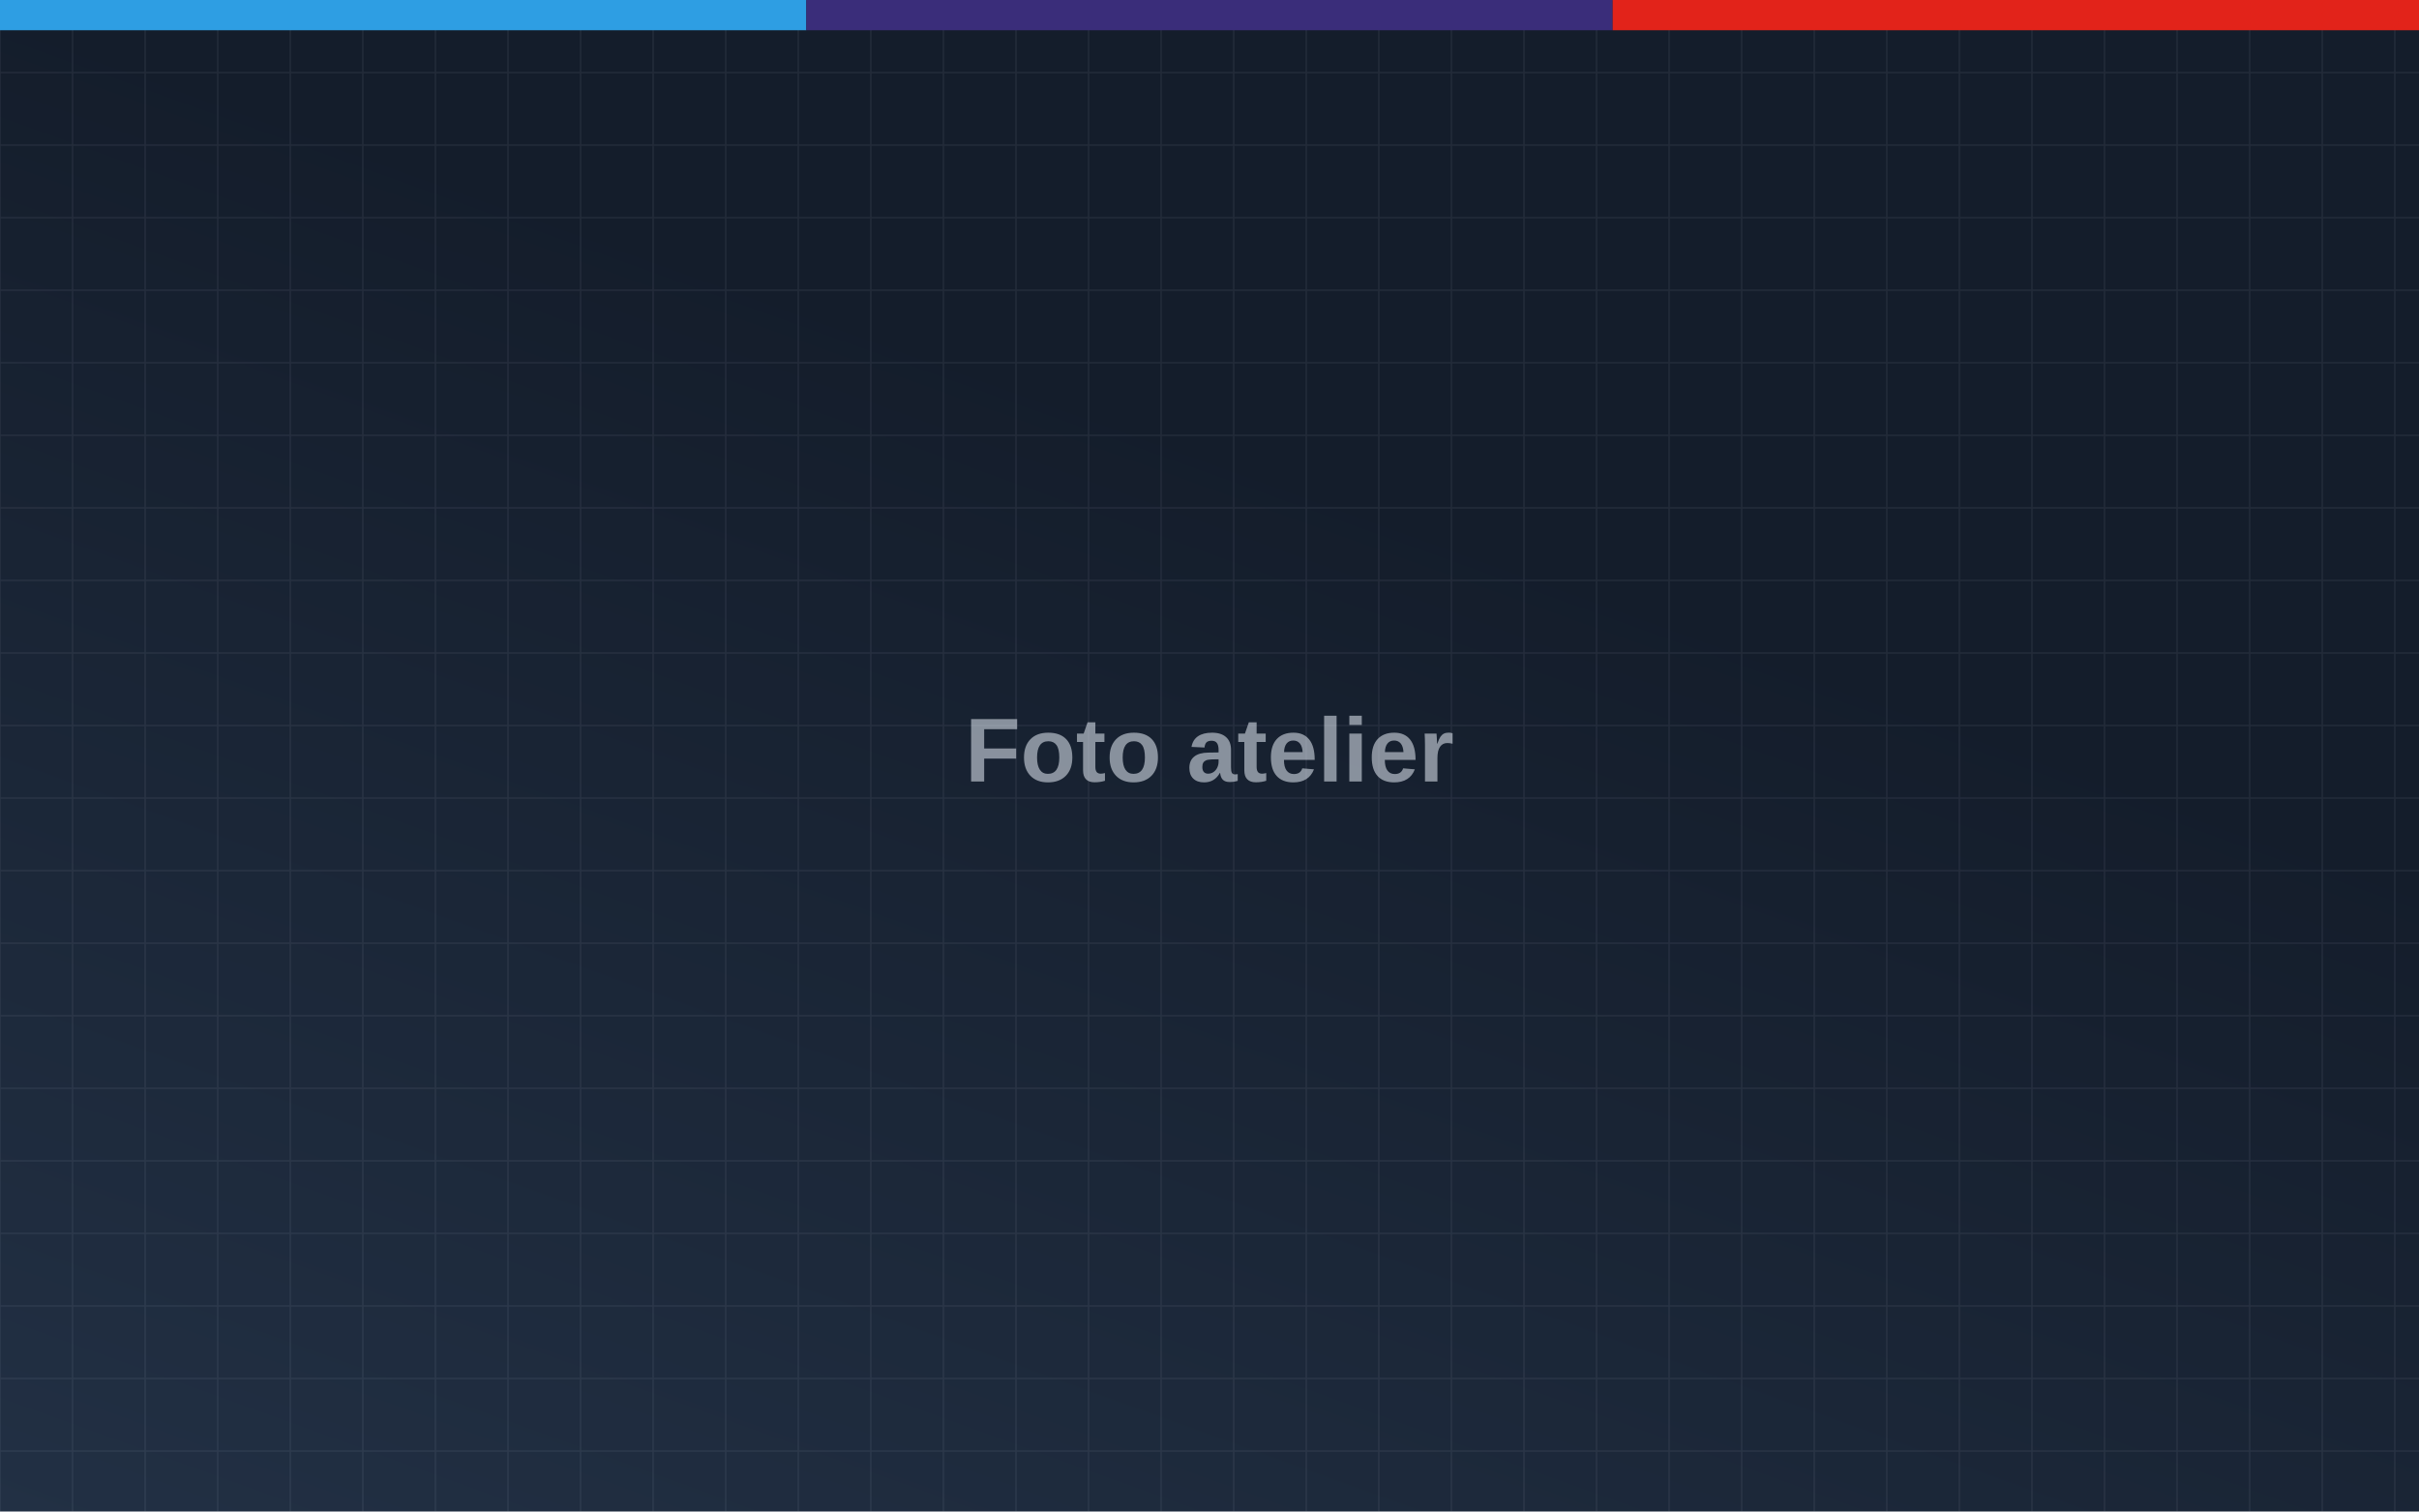
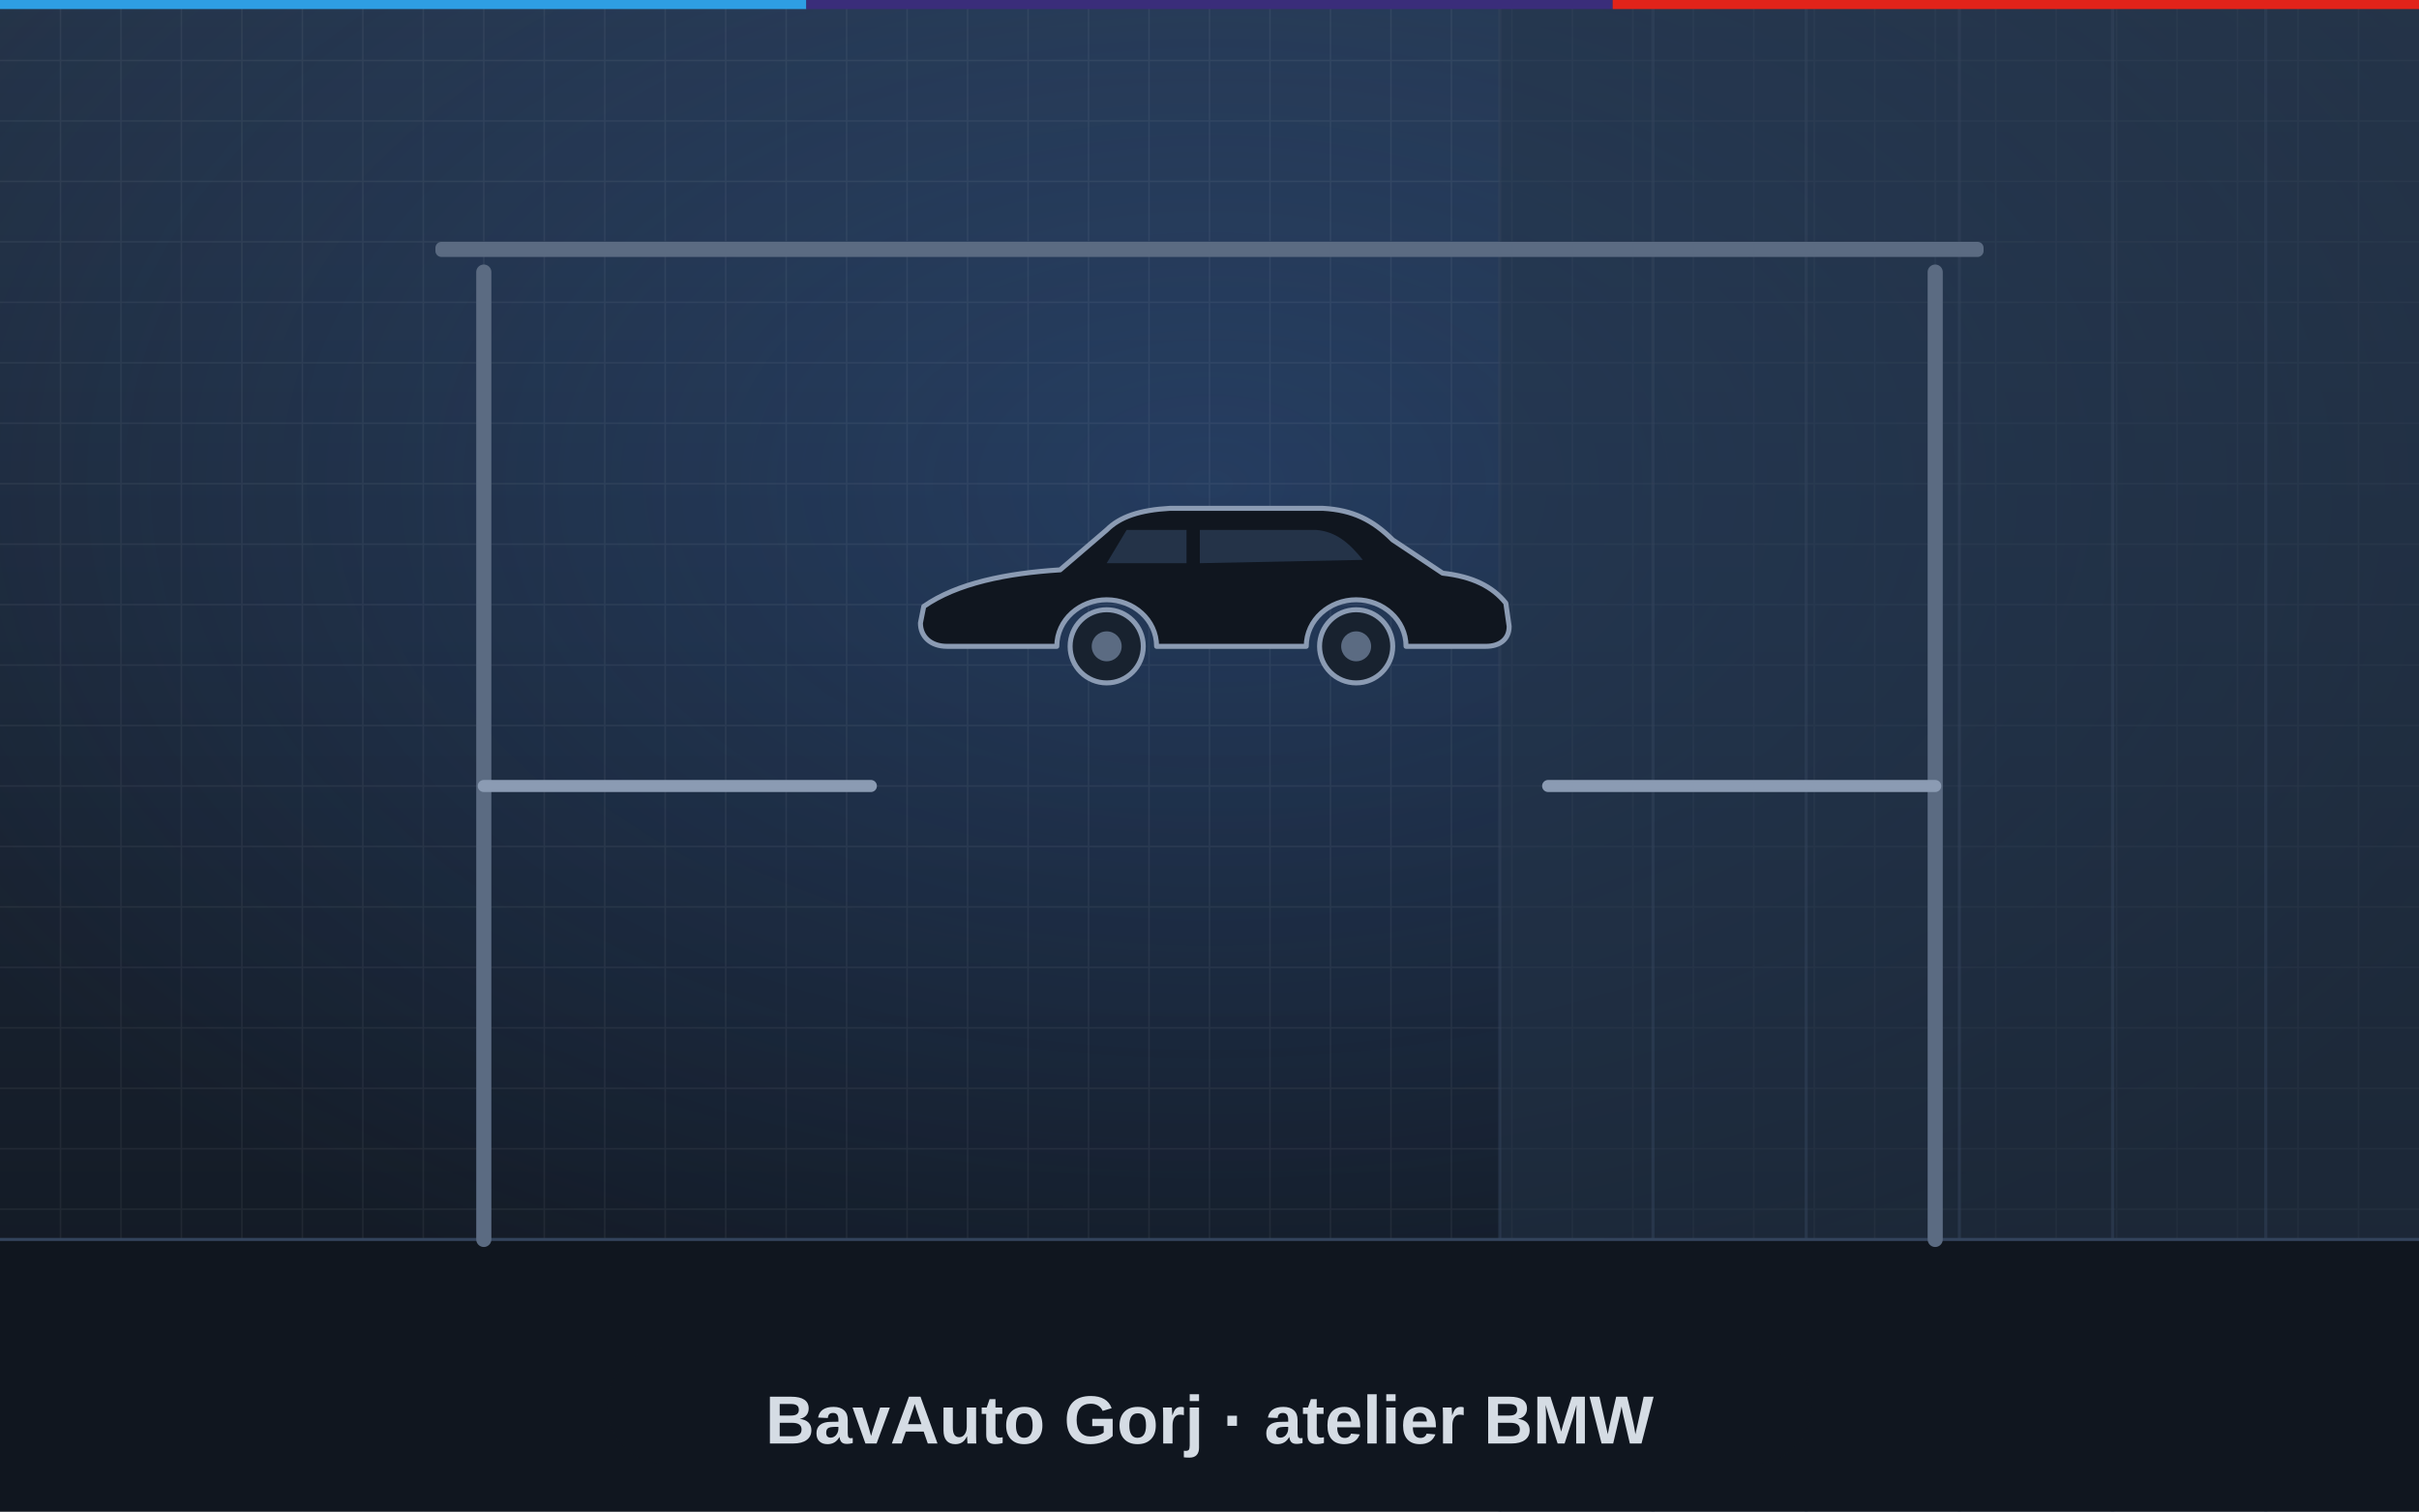
<svg xmlns="http://www.w3.org/2000/svg" viewBox="0 0 1600 1000" width="1600" height="1000">
  <defs>
-     <linearGradient id="g" gradientTransform="rotate(120)">
-       <stop offset="0%" stop-color="#141d2b" />
-       <stop offset="100%" stop-color="#243348" />
+     <linearGradient id="sky" x1="0" y1="0" x2="0" y2="1">
+       <stop offset="0%" stop-color="#243348" />
+       <stop offset="100%" stop-color="#10161f" />
    </linearGradient>
+     <radialGradient id="glow" cx="50%" cy="32%" r="60%">
+       <stop offset="0%" stop-color="#3f7fe0" stop-opacity="0.22" />
+       <stop offset="100%" stop-color="#3f7fe0" stop-opacity="0" />
+     </radialGradient>
  </defs>
-   <rect width="1600" height="1000" fill="url(#g)" />
-   <g opacity="0.07" stroke="#e6edf5" stroke-width="1">
-     <line x1="0" y1="0" x2="0" y2="1000" />
-     <line x1="48" y1="0" x2="48" y2="1000" />
-     <line x1="96" y1="0" x2="96" y2="1000" />
-     <line x1="144" y1="0" x2="144" y2="1000" />
-     <line x1="192" y1="0" x2="192" y2="1000" />
+   <rect width="1600" height="1000" fill="url(#sky)" />
+   <rect width="1600" height="1000" fill="url(#glow)" />
+   <g stroke="#e6edf5" stroke-width="1" opacity="0.06">
+     <line x1="40" y1="0" x2="40" y2="1000" />
+     <line x1="80" y1="0" x2="80" y2="1000" />
+     <line x1="120" y1="0" x2="120" y2="1000" />
+     <line x1="160" y1="0" x2="160" y2="1000" />
+     <line x1="200" y1="0" x2="200" y2="1000" />
    <line x1="240" y1="0" x2="240" y2="1000" />
-     <line x1="288" y1="0" x2="288" y2="1000" />
-     <line x1="336" y1="0" x2="336" y2="1000" />
-     <line x1="384" y1="0" x2="384" y2="1000" />
-     <line x1="432" y1="0" x2="432" y2="1000" />
+     <line x1="280" y1="0" x2="280" y2="1000" />
+     <line x1="320" y1="0" x2="320" y2="1000" />
+     <line x1="360" y1="0" x2="360" y2="1000" />
+     <line x1="400" y1="0" x2="400" y2="1000" />
+     <line x1="440" y1="0" x2="440" y2="1000" />
    <line x1="480" y1="0" x2="480" y2="1000" />
-     <line x1="528" y1="0" x2="528" y2="1000" />
-     <line x1="576" y1="0" x2="576" y2="1000" />
-     <line x1="624" y1="0" x2="624" y2="1000" />
-     <line x1="672" y1="0" x2="672" y2="1000" />
+     <line x1="520" y1="0" x2="520" y2="1000" />
+     <line x1="560" y1="0" x2="560" y2="1000" />
+     <line x1="600" y1="0" x2="600" y2="1000" />
+     <line x1="640" y1="0" x2="640" y2="1000" />
+     <line x1="680" y1="0" x2="680" y2="1000" />
    <line x1="720" y1="0" x2="720" y2="1000" />
-     <line x1="768" y1="0" x2="768" y2="1000" />
-     <line x1="816" y1="0" x2="816" y2="1000" />
-     <line x1="864" y1="0" x2="864" y2="1000" />
-     <line x1="912" y1="0" x2="912" y2="1000" />
+     <line x1="760" y1="0" x2="760" y2="1000" />
+     <line x1="800" y1="0" x2="800" y2="1000" />
+     <line x1="840" y1="0" x2="840" y2="1000" />
+     <line x1="880" y1="0" x2="880" y2="1000" />
+     <line x1="920" y1="0" x2="920" y2="1000" />
    <line x1="960" y1="0" x2="960" y2="1000" />
-     <line x1="1008" y1="0" x2="1008" y2="1000" />
-     <line x1="1056" y1="0" x2="1056" y2="1000" />
-     <line x1="1104" y1="0" x2="1104" y2="1000" />
-     <line x1="1152" y1="0" x2="1152" y2="1000" />
+     <line x1="1000" y1="0" x2="1000" y2="1000" />
+     <line x1="1040" y1="0" x2="1040" y2="1000" />
+     <line x1="1080" y1="0" x2="1080" y2="1000" />
+     <line x1="1120" y1="0" x2="1120" y2="1000" />
+     <line x1="1160" y1="0" x2="1160" y2="1000" />
    <line x1="1200" y1="0" x2="1200" y2="1000" />
-     <line x1="1248" y1="0" x2="1248" y2="1000" />
-     <line x1="1296" y1="0" x2="1296" y2="1000" />
-     <line x1="1344" y1="0" x2="1344" y2="1000" />
-     <line x1="1392" y1="0" x2="1392" y2="1000" />
+     <line x1="1240" y1="0" x2="1240" y2="1000" />
+     <line x1="1280" y1="0" x2="1280" y2="1000" />
+     <line x1="1320" y1="0" x2="1320" y2="1000" />
+     <line x1="1360" y1="0" x2="1360" y2="1000" />
+     <line x1="1400" y1="0" x2="1400" y2="1000" />
    <line x1="1440" y1="0" x2="1440" y2="1000" />
-     <line x1="1488" y1="0" x2="1488" y2="1000" />
-     <line x1="1536" y1="0" x2="1536" y2="1000" />
-     <line x1="1584" y1="0" x2="1584" y2="1000" />
-     <line x1="0" y1="0" x2="1600" y2="0" />
-     <line x1="0" y1="48" x2="1600" y2="48" />
-     <line x1="0" y1="96" x2="1600" y2="96" />
-     <line x1="0" y1="144" x2="1600" y2="144" />
-     <line x1="0" y1="192" x2="1600" y2="192" />
+     <line x1="1480" y1="0" x2="1480" y2="1000" />
+     <line x1="1520" y1="0" x2="1520" y2="1000" />
+     <line x1="1560" y1="0" x2="1560" y2="1000" />
+     <line x1="0" y1="40" x2="1600" y2="40" />
+     <line x1="0" y1="80" x2="1600" y2="80" />
+     <line x1="0" y1="120" x2="1600" y2="120" />
+     <line x1="0" y1="160" x2="1600" y2="160" />
+     <line x1="0" y1="200" x2="1600" y2="200" />
    <line x1="0" y1="240" x2="1600" y2="240" />
-     <line x1="0" y1="288" x2="1600" y2="288" />
-     <line x1="0" y1="336" x2="1600" y2="336" />
-     <line x1="0" y1="384" x2="1600" y2="384" />
-     <line x1="0" y1="432" x2="1600" y2="432" />
+     <line x1="0" y1="280" x2="1600" y2="280" />
+     <line x1="0" y1="320" x2="1600" y2="320" />
+     <line x1="0" y1="360" x2="1600" y2="360" />
+     <line x1="0" y1="400" x2="1600" y2="400" />
+     <line x1="0" y1="440" x2="1600" y2="440" />
    <line x1="0" y1="480" x2="1600" y2="480" />
-     <line x1="0" y1="528" x2="1600" y2="528" />
-     <line x1="0" y1="576" x2="1600" y2="576" />
-     <line x1="0" y1="624" x2="1600" y2="624" />
-     <line x1="0" y1="672" x2="1600" y2="672" />
+     <line x1="0" y1="520" x2="1600" y2="520" />
+     <line x1="0" y1="560" x2="1600" y2="560" />
+     <line x1="0" y1="600" x2="1600" y2="600" />
+     <line x1="0" y1="640" x2="1600" y2="640" />
+     <line x1="0" y1="680" x2="1600" y2="680" />
    <line x1="0" y1="720" x2="1600" y2="720" />
-     <line x1="0" y1="768" x2="1600" y2="768" />
-     <line x1="0" y1="816" x2="1600" y2="816" />
-     <line x1="0" y1="864" x2="1600" y2="864" />
-     <line x1="0" y1="912" x2="1600" y2="912" />
+     <line x1="0" y1="760" x2="1600" y2="760" />
+     <line x1="0" y1="800" x2="1600" y2="800" />
+     <line x1="0" y1="840" x2="1600" y2="840" />
+     <line x1="0" y1="880" x2="1600" y2="880" />
+     <line x1="0" y1="920" x2="1600" y2="920" />
    <line x1="0" y1="960" x2="1600" y2="960" />
  </g>
+   <rect x="992" y="0" width="608" height="1000" fill="#243348" opacity="0.5" />
+   <g stroke="#33445c" stroke-width="2" opacity="0.5">
+     <line x1="992" y1="0" x2="992" y2="1000" />
+     <line x1="1093.333" y1="0" x2="1093.333" y2="1000" />
+     <line x1="1194.667" y1="0" x2="1194.667" y2="1000" />
+     <line x1="1296" y1="0" x2="1296" y2="1000" />
+     <line x1="1397.333" y1="0" x2="1397.333" y2="1000" />
+     <line x1="1498.667" y1="0" x2="1498.667" y2="1000" />
+   </g>
+   <rect x="0" y="820" width="1600" height="180" fill="#10161f" />
+   <line x1="0" y1="820" x2="1600" y2="820" stroke="#33445c" stroke-width="2" />
+   <g stroke="#5b6b82" stroke-width="10" stroke-linecap="round">
+     <line x1="320" y1="180" x2="320" y2="820" />
+     <line x1="1280" y1="180" x2="1280" y2="820" />
+   </g>
+   <rect x="288" y="160" width="1024" height="10" rx="4" fill="#5b6b82" />
+   <g stroke="#8b9bb3" stroke-width="8" stroke-linecap="round">
+     <line x1="320" y1="520" x2="576" y2="520" />
+     <line x1="1280" y1="520" x2="1024" y2="520" />
+   </g>
+   <g transform="translate(600, 300) scale(1.1)">
+     <g fill="#10161f" stroke="#8b9bb3" stroke-width="3" stroke-linejoin="round">
+       <path d="M10,92              C30,78 60,72 92,70              L120,46 C128,38 140,34 158,33              L250,33 C268,34 280,40 292,52              L322,72 C340,74 352,80 360,90              L362,104 C362,112 356,116 348,116              L300,116              C300,100 286,88 270,88 C254,88 240,100 240,116              L150,116              C150,100 136,88 120,88 C104,88 90,100 90,116              L24,116 C14,116 8,110 8,102 Z" />
+       <path d="M132,46 L168,46 L168,66 L120,66 Z" fill="#243348" stroke="none" />
+       <path d="M176,46 L246,46 C258,47 266,54 274,64 L176,66 Z" fill="#243348" stroke="none" />
+       <path d="M250,49 L252,64 L268,64 Z" fill="#243348" stroke="none" />
+       <circle cx="120" cy="116" r="22" fill="#18222f" stroke="#8b9bb3" stroke-width="3" />
+       <circle cx="120" cy="116" r="9" fill="#5b6b82" stroke="none" />
+       <circle cx="270" cy="116" r="22" fill="#18222f" stroke="#8b9bb3" stroke-width="3" />
+       <circle cx="270" cy="116" r="9" fill="#5b6b82" stroke="none" />
+     </g>
+   </g>
  <g>
-     <rect x="0" y="0" width="533.333" height="20" fill="#2e9ee3" />
-     <rect x="533.333" y="0" width="533.333" height="20" fill="#3a2d7a" />
-     <rect x="1066.667" y="0" width="533.333" height="20" fill="#e2231a" />
+     <rect x="0" y="0" width="533.333" height="6" fill="#2e9ee3" />
+     <rect x="533.333" y="0" width="533.333" height="6" fill="#3a2d7a" />
+     <rect x="1066.667" y="0" width="533.333" height="6" fill="#e2231a" />
  </g>
-   <g font-family="Arial, Helvetica, sans-serif" fill="#e6edf5">
-     <text x="50%" y="50%" text-anchor="middle" dominant-baseline="middle" font-size="60" font-weight="700" opacity="0.55">Foto atelier</text>
+   <g font-family="Arial, Helvetica, sans-serif">
+     <rect x="401.6" y="892" width="796.8" height="76.5" rx="38.25" fill="#10161f" opacity="0.55" />
+     <text x="50%" y="955" text-anchor="middle" font-size="45" font-weight="700" fill="#e6edf5" opacity="0.92">BavAuto Gorj · atelier BMW</text>
  </g>
</svg>
